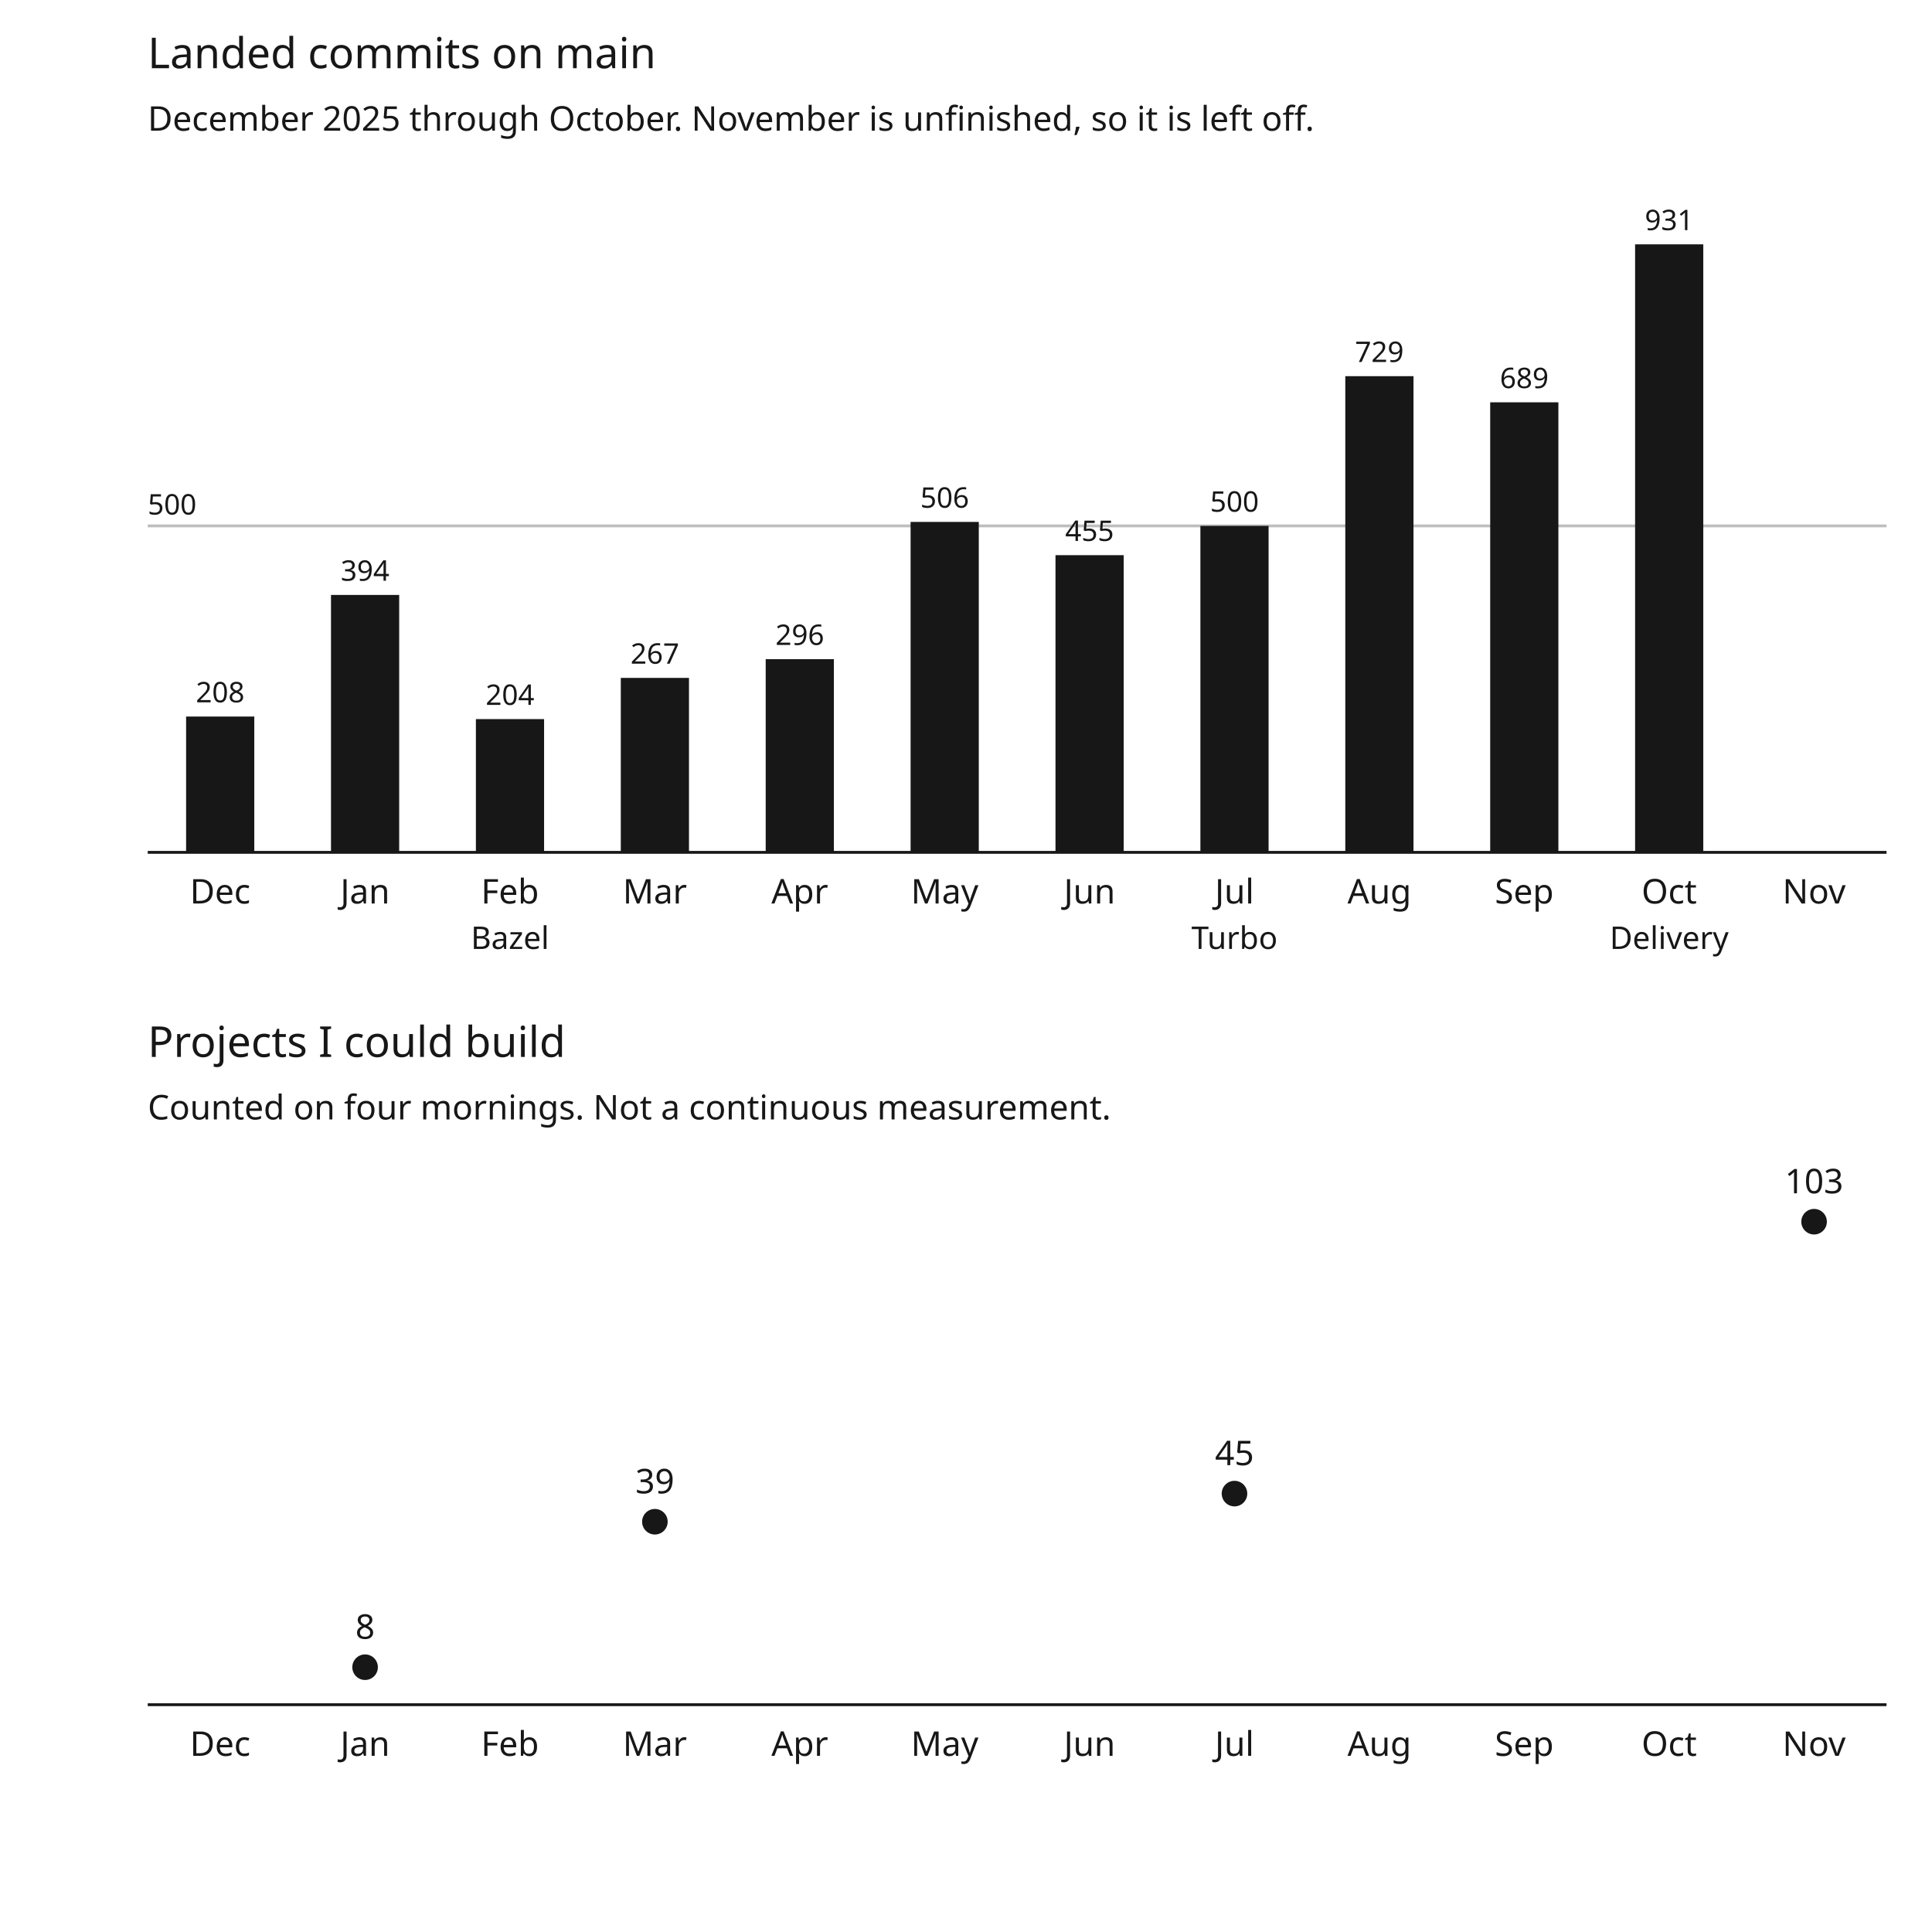
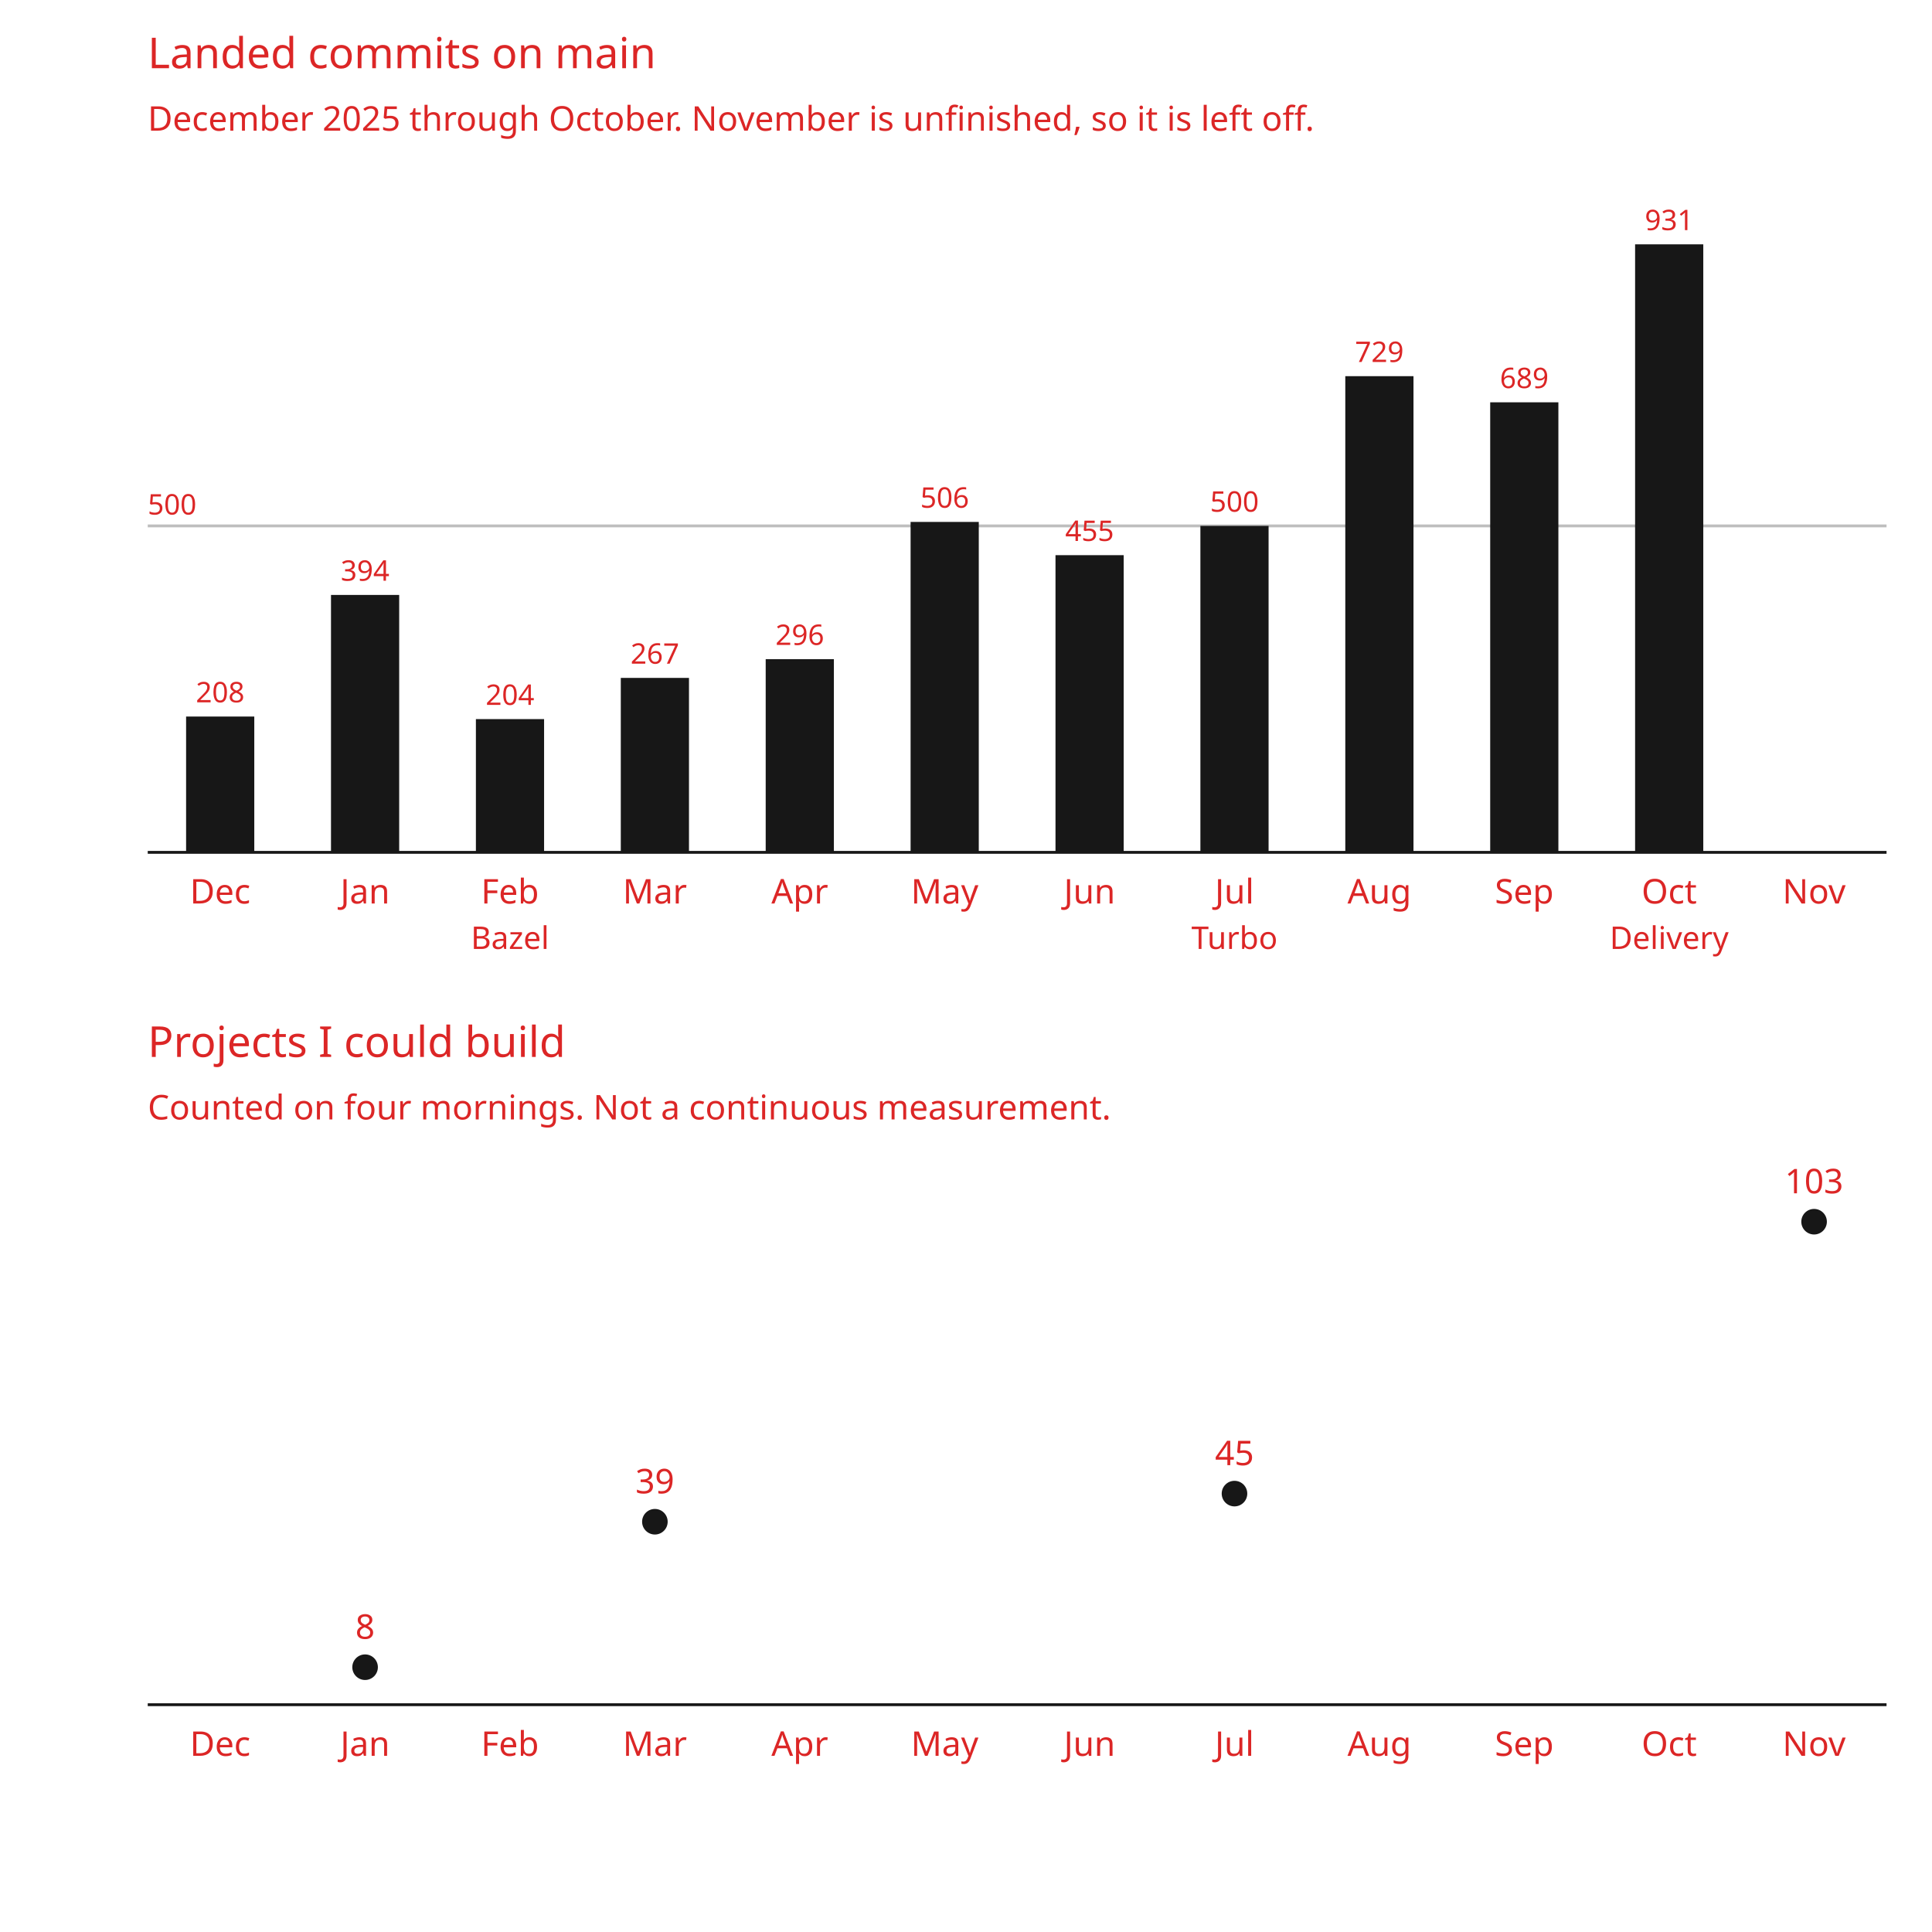
<svg xmlns="http://www.w3.org/2000/svg" viewBox="0 0 680 680" role="img">
  <style>
    .fill { fill: #171717; }
    .line { fill: none; stroke: #171717; stroke-width: 1.5; }
    .hair { fill: none; stroke: #171717; stroke-width: 1; }
    .faint { fill: none; stroke: #171717; stroke-opacity: 0.28; stroke-width: 1; }
-     text { fill: #171717; font-family: ui-sans-serif, system-ui, sans-serif; }
+     text { fill: #dc2626; font-family: ui-sans-serif, system-ui, sans-serif; }
    @media (prefers-color-scheme: dark) {
      .fill { fill: #f4f4f5; }
      .line, .hair, .faint { stroke: #f4f4f5; }
-       text { fill: #f4f4f5; }
+       text { fill: #f87171; }
    }
  </style>
  <text x="52" y="24" font-size="15">Landed commits on main</text>
  <text x="52" y="46" font-size="12">December 2025 through October. November is unfinished, so it is left off.</text>
  <line class="faint" x1="52" y1="185.1" x2="664" y2="185.1" />
  <text x="52" y="181.1" font-size="10">500</text>
  <line class="hair" x1="52" y1="300" x2="664" y2="300" />
  <text x="77.5" y="318" text-anchor="middle" font-size="12">Dec</text>
  <rect class="fill" x="65.5" y="252.2" width="24" height="47.8" />
  <text x="77.5" y="247.2" text-anchor="middle" font-size="10">208</text>
  <text x="128.5" y="318" text-anchor="middle" font-size="12">Jan</text>
  <rect class="fill" x="116.5" y="209.4" width="24" height="90.6" />
  <text x="128.5" y="204.4" text-anchor="middle" font-size="10">394</text>
  <text x="179.5" y="318" text-anchor="middle" font-size="12">Feb</text>
  <text x="179.5" y="334" text-anchor="middle" font-size="11">Bazel</text>
  <rect class="fill" x="167.5" y="253.1" width="24" height="46.9" />
  <text x="179.5" y="248.1" text-anchor="middle" font-size="10">204</text>
  <text x="230.5" y="318" text-anchor="middle" font-size="12">Mar</text>
  <rect class="fill" x="218.5" y="238.6" width="24" height="61.4" />
  <text x="230.5" y="233.6" text-anchor="middle" font-size="10">267</text>
  <text x="281.5" y="318" text-anchor="middle" font-size="12">Apr</text>
  <rect class="fill" x="269.5" y="232.0" width="24" height="68.0" />
  <text x="281.5" y="227.0" text-anchor="middle" font-size="10">296</text>
  <text x="332.5" y="318" text-anchor="middle" font-size="12">May</text>
  <rect class="fill" x="320.5" y="183.7" width="24" height="116.3" />
  <text x="332.5" y="178.7" text-anchor="middle" font-size="10">506</text>
  <text x="383.5" y="318" text-anchor="middle" font-size="12">Jun</text>
  <rect class="fill" x="371.5" y="195.4" width="24" height="104.6" />
  <text x="383.5" y="190.4" text-anchor="middle" font-size="10">455</text>
  <text x="434.5" y="318" text-anchor="middle" font-size="12">Jul</text>
  <text x="434.5" y="334" text-anchor="middle" font-size="11">Turbo</text>
  <rect class="fill" x="422.5" y="185.1" width="24" height="114.9" />
  <text x="434.5" y="180.1" text-anchor="middle" font-size="10">500</text>
  <text x="485.5" y="318" text-anchor="middle" font-size="12">Aug</text>
  <rect class="fill" x="473.5" y="132.4" width="24" height="167.6" />
  <text x="485.5" y="127.4" text-anchor="middle" font-size="10">729</text>
  <text x="536.5" y="318" text-anchor="middle" font-size="12">Sep</text>
  <rect class="fill" x="524.5" y="141.6" width="24" height="158.4" />
  <text x="536.5" y="136.6" text-anchor="middle" font-size="10">689</text>
  <text x="587.5" y="318" text-anchor="middle" font-size="12">Oct</text>
  <text x="587.5" y="334" text-anchor="middle" font-size="11">Delivery</text>
  <rect class="fill" x="575.5" y="86.0" width="24" height="214.0" />
  <text x="587.5" y="81.0" text-anchor="middle" font-size="10">931</text>
  <text x="638.5" y="318" text-anchor="middle" font-size="12">Nov</text>
  <text x="52" y="372" font-size="15">Projects I could build</text>
  <text x="52" y="394" font-size="12">Counted on four mornings. Not a continuous measurement.</text>
  <line class="hair" x1="52" y1="600" x2="664" y2="600" />
  <text x="77.5" y="618" text-anchor="middle" font-size="12">Dec</text>
  <text x="128.5" y="618" text-anchor="middle" font-size="12">Jan</text>
  <circle class="fill" cx="128.5" cy="586.8" r="4.5" />
  <text x="128.5" y="576.8" text-anchor="middle" font-size="12">8</text>
  <text x="179.5" y="618" text-anchor="middle" font-size="12">Feb</text>
  <text x="230.5" y="618" text-anchor="middle" font-size="12">Mar</text>
  <circle class="fill" cx="230.5" cy="535.6" r="4.5" />
  <text x="230.5" y="525.6" text-anchor="middle" font-size="12">39</text>
  <text x="281.5" y="618" text-anchor="middle" font-size="12">Apr</text>
  <text x="332.5" y="618" text-anchor="middle" font-size="12">May</text>
  <text x="383.5" y="618" text-anchor="middle" font-size="12">Jun</text>
  <text x="434.5" y="618" text-anchor="middle" font-size="12">Jul</text>
  <circle class="fill" cx="434.5" cy="525.7" r="4.5" />
  <text x="434.5" y="515.7" text-anchor="middle" font-size="12">45</text>
  <text x="485.5" y="618" text-anchor="middle" font-size="12">Aug</text>
  <text x="536.5" y="618" text-anchor="middle" font-size="12">Sep</text>
  <text x="587.5" y="618" text-anchor="middle" font-size="12">Oct</text>
  <text x="638.5" y="618" text-anchor="middle" font-size="12">Nov</text>
  <circle class="fill" cx="638.5" cy="430.0" r="4.5" />
  <text x="638.5" y="420.0" text-anchor="middle" font-size="12">103</text>
</svg>
